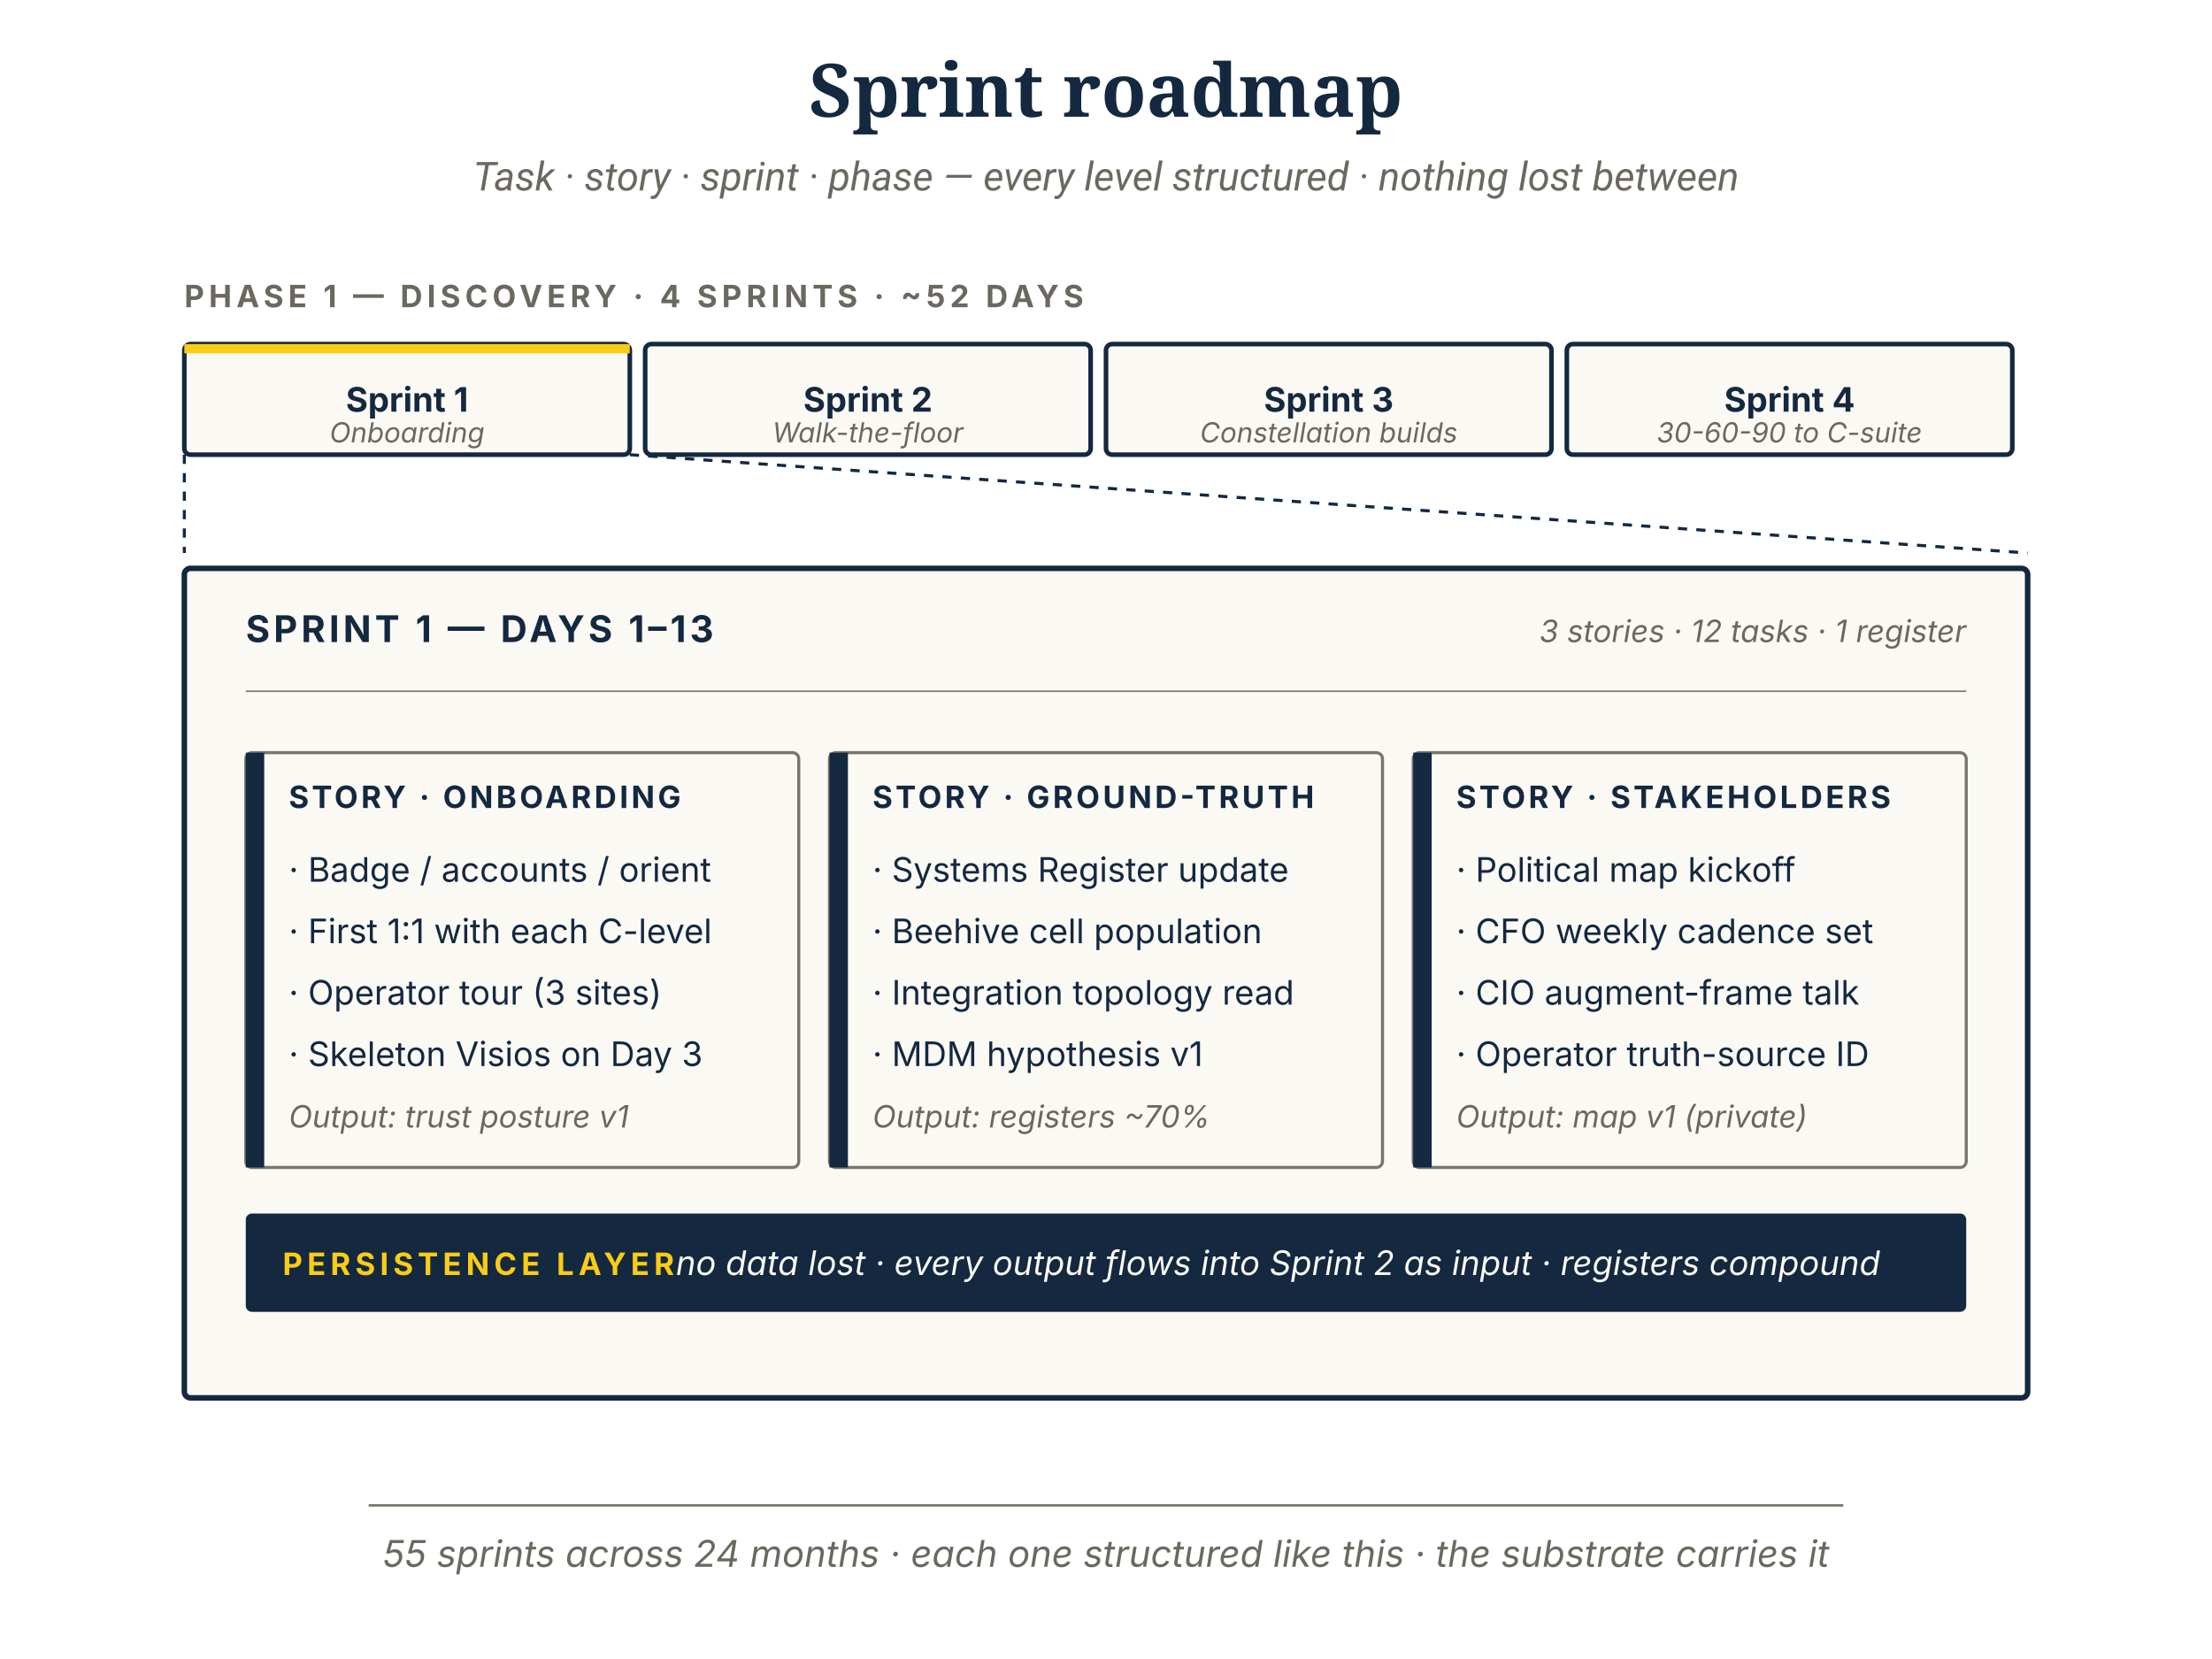
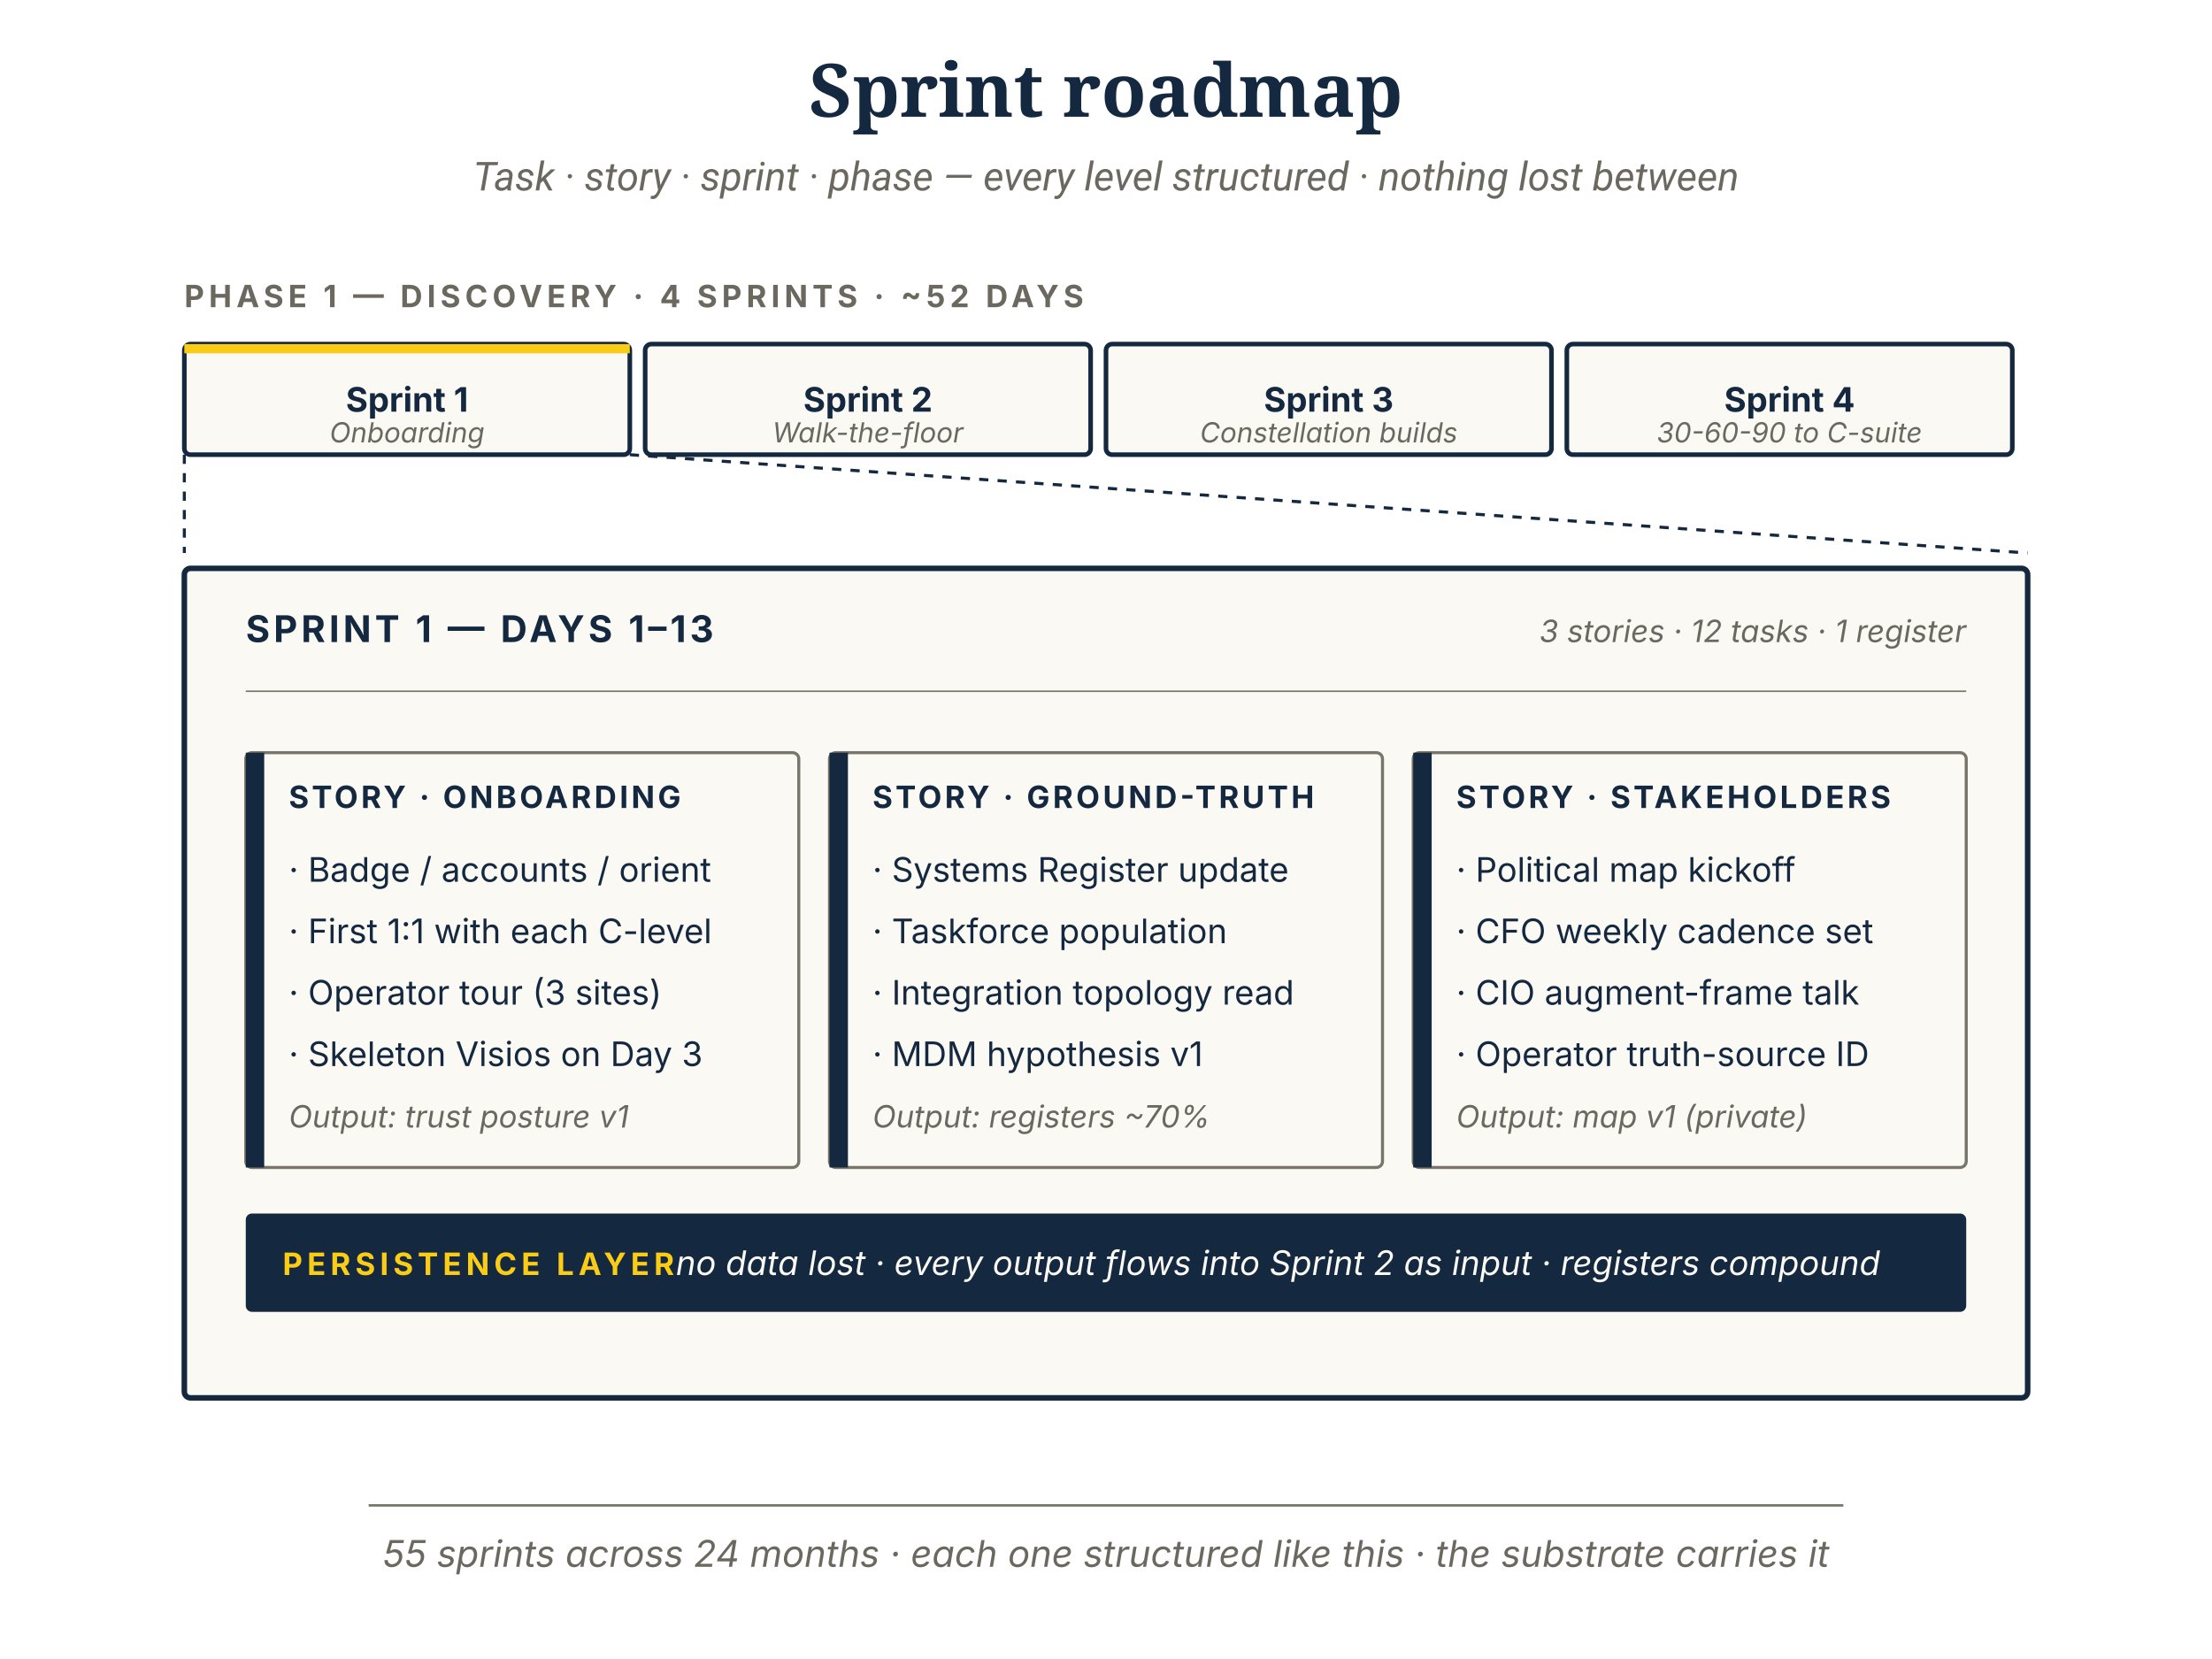
<svg xmlns="http://www.w3.org/2000/svg" viewBox="0 0 720 540" role="img" aria-labelledby="sprint-title sprint-desc">
  <text x="360" y="38" text-anchor="middle" font-weight="bold" font-size="24" fill="#142840" font-family="Vollkorn, Cambria, Georgia, serif">Sprint roadmap</text>
  <text x="360" y="62" text-anchor="middle" font-style="italic" font-size="13" fill="#6B6860" font-family="system-ui, -apple-system, 'Segoe UI', Roboto, sans-serif">Task · story · sprint · phase — every level structured · nothing lost between</text>
  <text x="60" y="100" font-size="10" font-weight="bold" fill="#6B6860" letter-spacing="1.5" font-family="system-ui, -apple-system, sans-serif">PHASE 1 — DISCOVERY · 4 SPRINTS · ~52 DAYS</text>
  <g transform="translate(60, 112)">
    <rect x="0" y="0" width="145" height="36" fill="#FBF9F4" stroke="#142840" stroke-width="1.5" rx="2" />
    <rect x="0" y="0" width="145" height="3" fill="#FACC15" />
    <text x="72.5" y="22" text-anchor="middle" font-weight="bold" font-size="11" fill="#142840" font-family="system-ui, -apple-system, sans-serif">Sprint 1</text>
    <text x="72.5" y="32" text-anchor="middle" font-style="italic" font-size="9" fill="#6B6860" font-family="system-ui, -apple-system, sans-serif">Onboarding</text>
    <rect x="150" y="0" width="145" height="36" fill="#FBF9F4" stroke="#142840" stroke-width="1.5" rx="2" />
    <text x="222.5" y="22" text-anchor="middle" font-weight="bold" font-size="11" fill="#142840" font-family="system-ui, -apple-system, sans-serif">Sprint 2</text>
    <text x="222.5" y="32" text-anchor="middle" font-style="italic" font-size="9" fill="#6B6860" font-family="system-ui, -apple-system, sans-serif">Walk-the-floor</text>
    <rect x="300" y="0" width="145" height="36" fill="#FBF9F4" stroke="#142840" stroke-width="1.5" rx="2" />
    <text x="372.5" y="22" text-anchor="middle" font-weight="bold" font-size="11" fill="#142840" font-family="system-ui, -apple-system, sans-serif">Sprint 3</text>
    <text x="372.5" y="32" text-anchor="middle" font-style="italic" font-size="9" fill="#6B6860" font-family="system-ui, -apple-system, sans-serif">Constellation builds</text>
    <rect x="450" y="0" width="145" height="36" fill="#FBF9F4" stroke="#142840" stroke-width="1.5" rx="2" />
    <text x="522.5" y="22" text-anchor="middle" font-weight="bold" font-size="11" fill="#142840" font-family="system-ui, -apple-system, sans-serif">Sprint 4</text>
    <text x="522.5" y="32" text-anchor="middle" font-style="italic" font-size="9" fill="#6B6860" font-family="system-ui, -apple-system, sans-serif">30-60-90 to C-suite</text>
  </g>
  <line x1="60" y1="148" x2="60" y2="180" stroke="#142840" stroke-width="1" stroke-dasharray="3,3" />
  <line x1="205" y1="148" x2="660" y2="180" stroke="#142840" stroke-width="1" stroke-dasharray="3,3" />
  <g transform="translate(60, 185)">
    <rect x="0" y="0" width="600" height="270" fill="#FBF9F4" stroke="#142840" stroke-width="1.8" rx="2" />
    <text x="20" y="24" font-weight="bold" font-size="12" fill="#142840" letter-spacing="1.2" font-family="system-ui, -apple-system, sans-serif">SPRINT 1 — DAYS 1–13</text>
    <text x="580" y="24" text-anchor="end" font-style="italic" font-size="10" fill="#6B6860" font-family="system-ui, -apple-system, sans-serif">3 stories · 12 tasks · 1 register</text>
    <line x1="20" y1="40" x2="580" y2="40" stroke="#7A756A" stroke-width="0.5" />
    <g transform="translate(20, 60)">
      <rect x="0" y="0" width="180" height="135" fill="#FBF9F4" stroke="#7A756A" stroke-width="1" rx="2" />
      <rect x="0" y="0" width="6" height="135" fill="#142840" />
      <text x="14" y="18" font-weight="bold" font-size="10" fill="#142840" letter-spacing="1" font-family="system-ui, -apple-system, sans-serif">STORY · ONBOARDING</text>
      <text x="14" y="42" font-size="11" fill="#142840" font-family="system-ui, -apple-system, sans-serif">·  Badge / accounts / orient</text>
      <text x="14" y="62" font-size="11" fill="#142840" font-family="system-ui, -apple-system, sans-serif">·  First 1:1 with each C-level</text>
      <text x="14" y="82" font-size="11" fill="#142840" font-family="system-ui, -apple-system, sans-serif">·  Operator tour (3 sites)</text>
      <text x="14" y="102" font-size="11" fill="#142840" font-family="system-ui, -apple-system, sans-serif">·  Skeleton Visios on Day 3</text>
      <text x="14" y="122" font-style="italic" font-size="10" fill="#6B6860" font-family="system-ui, -apple-system, sans-serif">Output: trust posture v1</text>
    </g>
    <g transform="translate(210, 60)">
      <rect x="0" y="0" width="180" height="135" fill="#FBF9F4" stroke="#7A756A" stroke-width="1" rx="2" />
      <rect x="0" y="0" width="6" height="135" fill="#142840" />
      <text x="14" y="18" font-weight="bold" font-size="10" fill="#142840" letter-spacing="1" font-family="system-ui, -apple-system, sans-serif">STORY · GROUND-TRUTH</text>
      <text x="14" y="42" font-size="11" fill="#142840" font-family="system-ui, -apple-system, sans-serif">·  Systems Register update</text>
-       <text x="14" y="62" font-size="11" fill="#142840" font-family="system-ui, -apple-system, sans-serif">·  Beehive cell population</text>
+       <text x="14" y="62" font-size="11" fill="#142840" font-family="system-ui, -apple-system, sans-serif">·  Taskforce population</text>
      <text x="14" y="82" font-size="11" fill="#142840" font-family="system-ui, -apple-system, sans-serif">·  Integration topology read</text>
      <text x="14" y="102" font-size="11" fill="#142840" font-family="system-ui, -apple-system, sans-serif">·  MDM hypothesis v1</text>
      <text x="14" y="122" font-style="italic" font-size="10" fill="#6B6860" font-family="system-ui, -apple-system, sans-serif">Output: registers ~70%</text>
    </g>
    <g transform="translate(400, 60)">
      <rect x="0" y="0" width="180" height="135" fill="#FBF9F4" stroke="#7A756A" stroke-width="1" rx="2" />
      <rect x="0" y="0" width="6" height="135" fill="#142840" />
      <text x="14" y="18" font-weight="bold" font-size="10" fill="#142840" letter-spacing="1" font-family="system-ui, -apple-system, sans-serif">STORY · STAKEHOLDERS</text>
      <text x="14" y="42" font-size="11" fill="#142840" font-family="system-ui, -apple-system, sans-serif">·  Political map kickoff</text>
      <text x="14" y="62" font-size="11" fill="#142840" font-family="system-ui, -apple-system, sans-serif">·  CFO weekly cadence set</text>
      <text x="14" y="82" font-size="11" fill="#142840" font-family="system-ui, -apple-system, sans-serif">·  CIO augment-frame talk</text>
      <text x="14" y="102" font-size="11" fill="#142840" font-family="system-ui, -apple-system, sans-serif">·  Operator truth-source ID</text>
      <text x="14" y="122" font-style="italic" font-size="10" fill="#6B6860" font-family="system-ui, -apple-system, sans-serif">Output: map v1 (private)</text>
    </g>
    <rect x="20" y="210" width="560" height="32" fill="#142840" rx="2" />
    <text x="32" y="230" font-weight="bold" font-size="10" fill="#FACC15" letter-spacing="1.5" font-family="system-ui, -apple-system, sans-serif">PERSISTENCE LAYER</text>
    <text x="160" y="230" font-style="italic" font-size="11" fill="#FBF9F4" font-family="system-ui, -apple-system, sans-serif">no data lost · every output flows into Sprint 2 as input · registers compound</text>
  </g>
  <line x1="120" y1="490" x2="600" y2="490" stroke="#7A756A" stroke-width="0.8" />
  <text x="360" y="510" text-anchor="middle" font-style="italic" font-size="12" fill="#6B6860" font-family="system-ui, -apple-system, sans-serif">55 sprints across 24 months · each one structured like this · the substrate carries it</text>
</svg>
